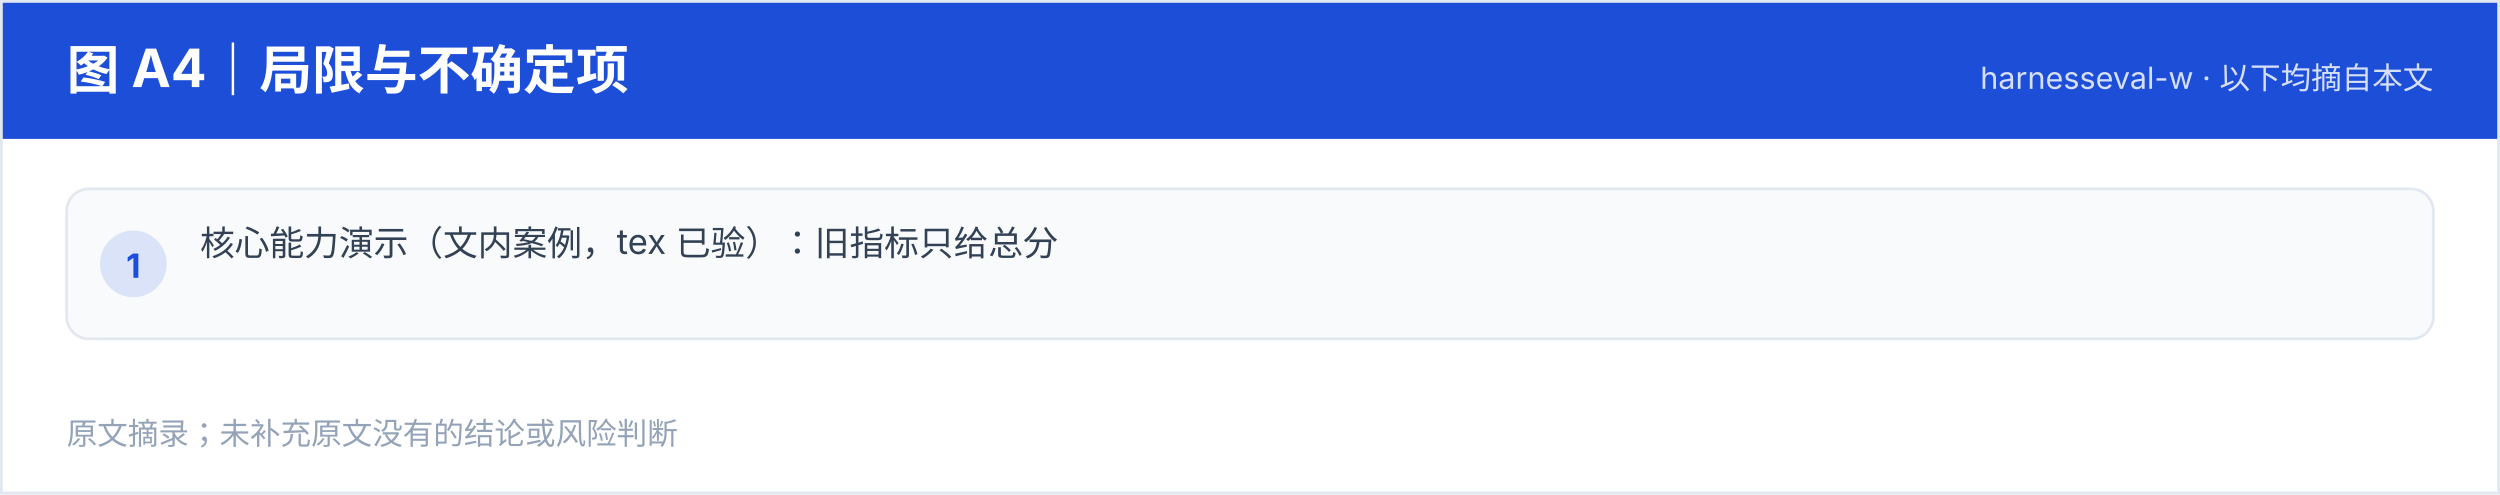
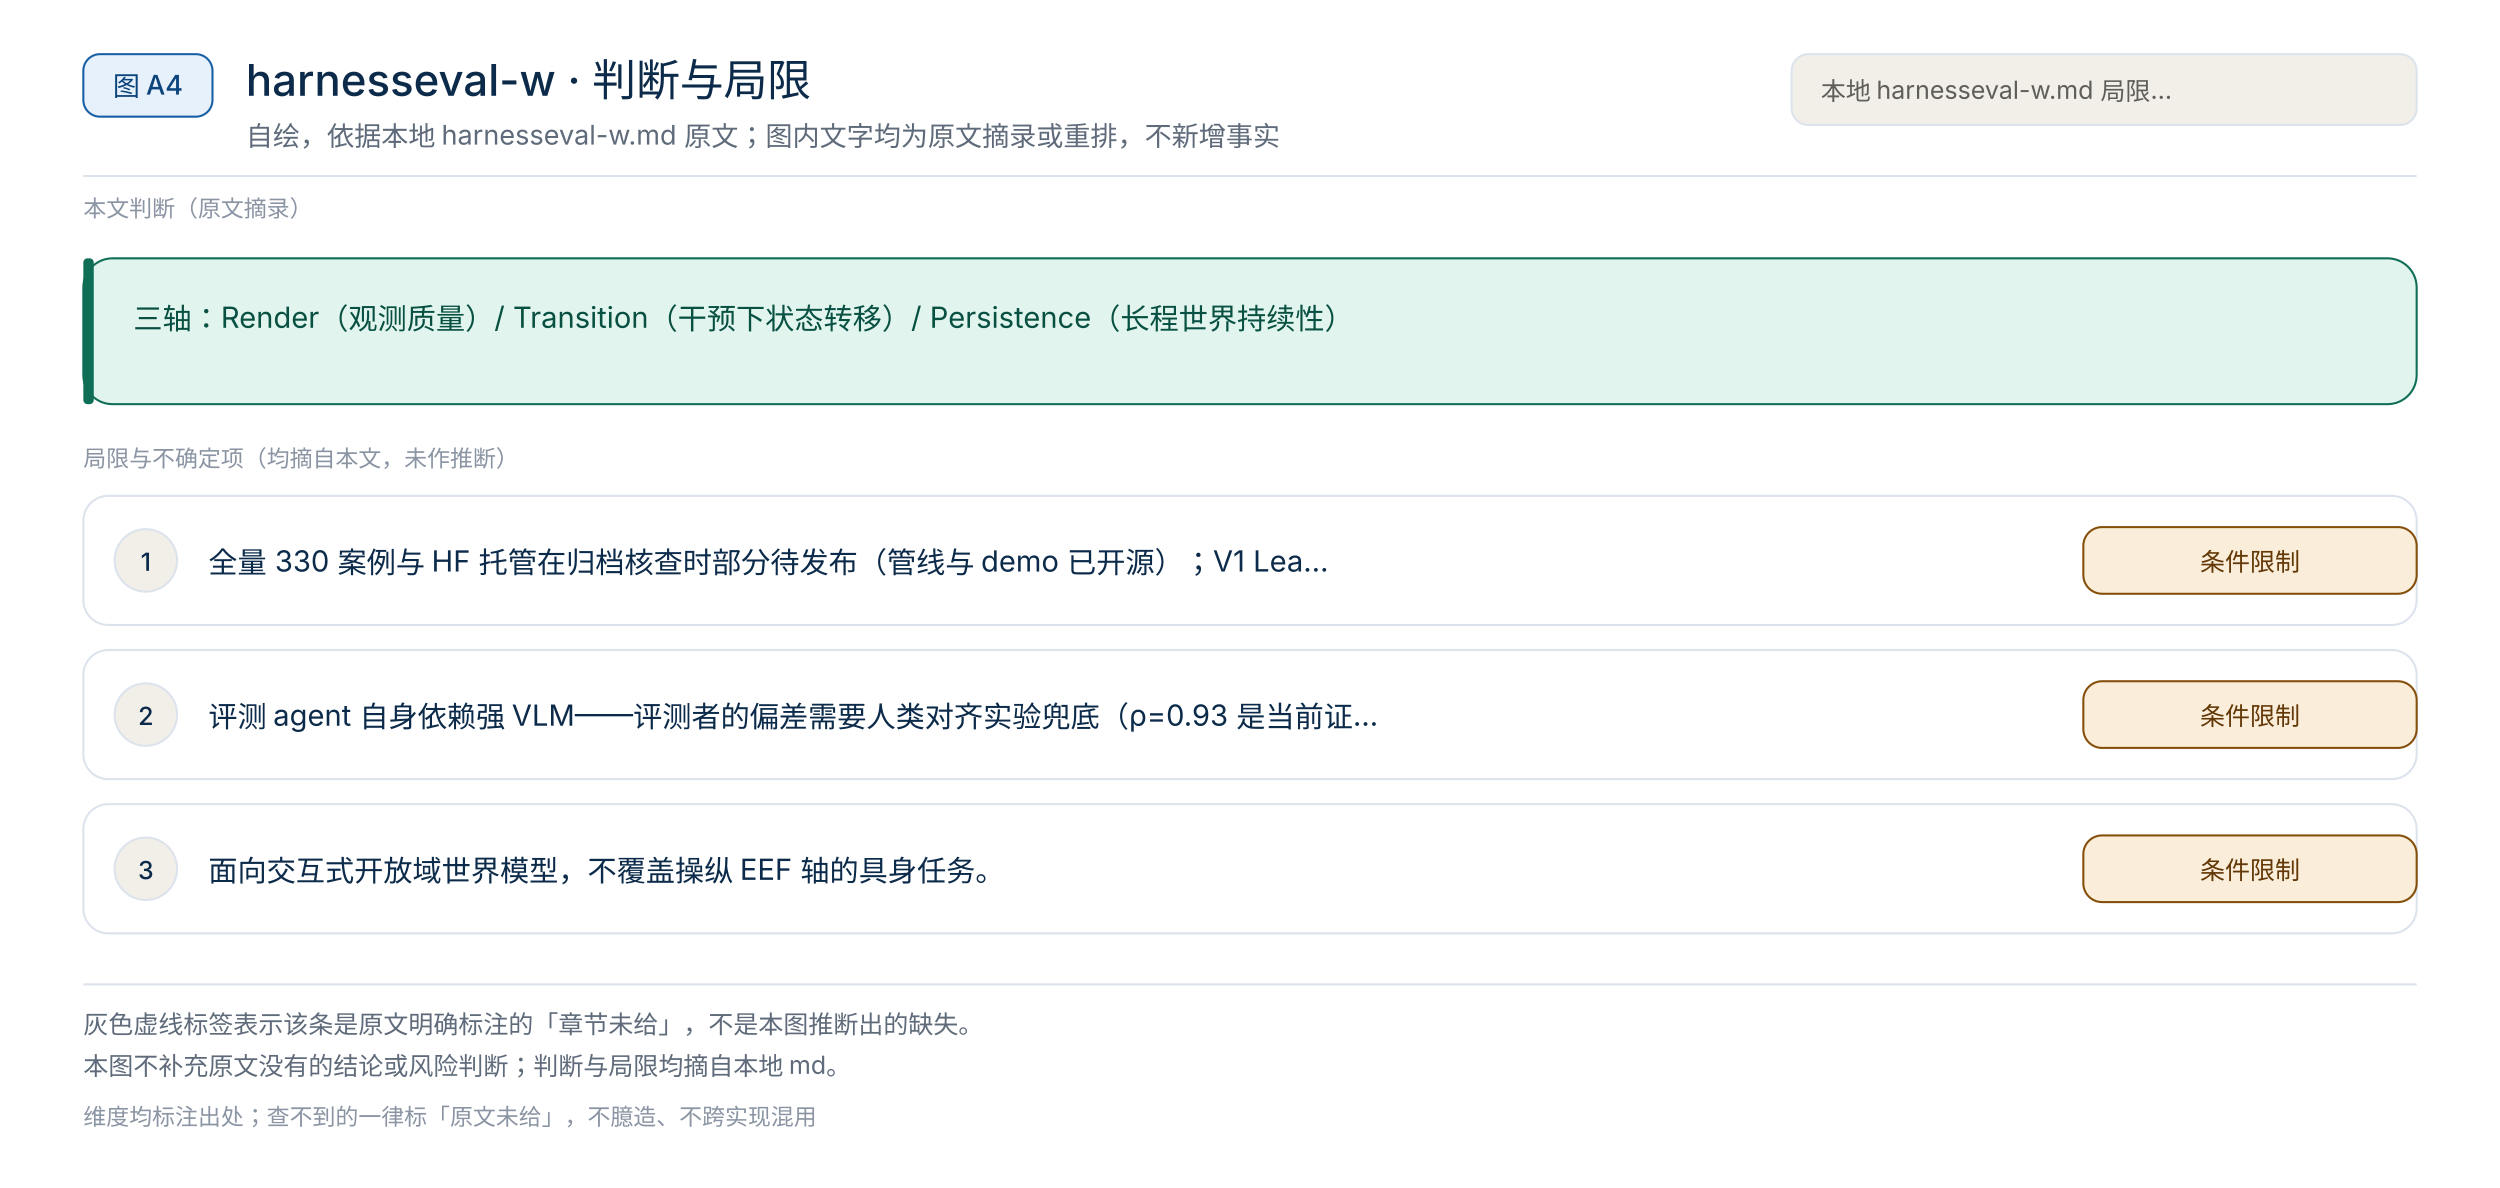
- <svg xmlns="http://www.w3.org/2000/svg" viewBox="0 0 900 178" width="900" height="178" font-family="PingFang SC, -apple-system, BlinkMacSystemFont, Microsoft YaHei, sans-serif">
-   <rect width="900" height="178" fill="#ffffff" />
-   <rect x="0" y="0" width="900" height="50" fill="#1d4ed8" />
-   <text x="24" y="32" font-size="19" fill="#ffffff" font-weight="700" text-anchor="start">图 A4｜局限与不确定项</text>
-   <text x="876" y="32" font-size="11" fill="#ffffff" font-weight="400" text-anchor="end" opacity="0.82">harnesseval-w · 以下均摘自本文</text>
-   <rect x="24" y="68" width="852" height="54" rx="8" fill="#f8fafc" stroke="#e2e8f0" />
-   <circle cx="48" cy="95" r="12" fill="#1d4ed8" opacity="0.14" />
-   <text x="48" y="100" font-size="12" fill="#1d4ed8" font-weight="700" text-anchor="middle">1</text>
-   <text x="72" y="92" font-size="12.5" fill="#334155" font-weight="400" text-anchor="start">核心能力演示（文内案例，tex 已验）：旧指标只给总分</text>
-   <text x="24" y="160" font-size="11" fill="#94a3b8" font-weight="400" text-anchor="start">原文摘录；未补充原文没有的结论或风险判断</text>
-   <rect x="0.5" y="0.5" width="899" height="177" fill="none" stroke="#e2e8f0" />
+ <svg xmlns="http://www.w3.org/2000/svg" width="1200" height="570" viewBox="0 0 1200 570" role="img">
+   <defs>
+     <marker id="arrow" viewBox="0 0 10 10" refX="8" refY="5" markerWidth="6" markerHeight="6" orient="auto-start-reverse">
+       <path d="M2 1L8 5L2 9" fill="none" stroke="#185FA5" stroke-width="1.6" stroke-linecap="round" stroke-linejoin="round" />
+     </marker>
+   </defs>
+   <rect x="0" y="0" width="1200" height="570" rx="0" fill="#FFFFFF" stroke="#FFFFFF" stroke-width="1" />
+   <text x="118" y="46" font-family="-apple-system,BlinkMacSystemFont,'PingFang SC','Microsoft YaHei',sans-serif" font-size="21" font-weight="500" fill="#0C2B4A" text-anchor="start">harnesseval-w · 判断与局限</text>
+   <text x="118" y="70" font-family="-apple-system,BlinkMacSystemFont,'PingFang SC','Microsoft YaHei',sans-serif" font-size="13" font-weight="400" fill="#5F6B7A" text-anchor="start">自绘，依据本地 harnesseval-w.md 原文；图内文字均为原文摘录或重排，不新增事实</text>
+   <rect x="40" y="84" width="1120" height="1" rx="0" fill="#DDE3EC" stroke="#DDE3EC" stroke-width="0" />
+   <rect x="860" y="26" width="300" height="34" rx="8" fill="#F1EFE8" stroke="#DDE3EC" stroke-width="1" />
+   <text x="874" y="48" font-family="-apple-system,BlinkMacSystemFont,'PingFang SC','Microsoft YaHei',sans-serif" font-size="12" font-weight="400" fill="#5F5E5A" text-anchor="start">本地 harnesseval-w.md 局限…</text>
+   <rect x="40" y="26" width="62" height="30" rx="8" fill="#E6F1FB" stroke="#185FA5" stroke-width="1" />
+   <text x="71" y="46" font-family="-apple-system,BlinkMacSystemFont,'PingFang SC','Microsoft YaHei',sans-serif" font-size="13" font-weight="500" fill="#0C447C" text-anchor="middle">图 A4</text>
+   <text x="40" y="104" font-family="-apple-system,BlinkMacSystemFont,'PingFang SC','Microsoft YaHei',sans-serif" font-size="11" font-weight="400" fill="#8A94A3" text-anchor="start">本文判断（原文摘录）</text>
+   <rect x="40" y="124" width="1120" height="70" rx="14" fill="#E1F5EE" stroke="#0F6E56" stroke-width="1" />
+   <rect x="40" y="124" width="5" height="70" rx="2" fill="#0F6E56" stroke="#0F6E56" stroke-width="0" />
+   <text x="64" y="158" font-family="-apple-system,BlinkMacSystemFont,'PingFang SC','Microsoft YaHei',sans-serif" font-size="14" font-weight="400" fill="#085041" text-anchor="start">三轴：Render（观测质量）/ Transition（干预下状态转移）/ Persistence（长程世界持续性）</text>
+   <text x="40" y="224" font-family="-apple-system,BlinkMacSystemFont,'PingFang SC','Microsoft YaHei',sans-serif" font-size="11" font-weight="400" fill="#8A94A3" text-anchor="start">局限与不确定项（均摘自本文，未作推断）</text>
+   <rect x="40" y="238" width="1120" height="62" rx="12" fill="#FFFFFF" stroke="#DDE3EC" stroke-width="1" />
+   <circle cx="70" cy="269" r="15" fill="#F1EFE8" stroke="#DDE3EC" stroke-width="1" />
+   <text x="70" y="274" font-family="-apple-system,BlinkMacSystemFont,'PingFang SC','Microsoft YaHei',sans-serif" font-size="12" font-weight="500" fill="#0C2B4A" text-anchor="middle">1</text>
+   <text x="100" y="275" font-family="-apple-system,BlinkMacSystemFont,'PingFang SC','Microsoft YaHei',sans-serif" font-size="14" font-weight="400" fill="#0C2B4A" text-anchor="start">全量 330 案例与 HF 托管在归档核查时部分待发布（管线与 demo 已开源）；V1 Lea…</text>
+   <rect x="1000" y="253" width="160" height="32" rx="9" fill="#FAEEDA" stroke="#854F0B" stroke-width="1" />
+   <text x="1080" y="274" font-family="-apple-system,BlinkMacSystemFont,'PingFang SC','Microsoft YaHei',sans-serif" font-size="12" font-weight="400" fill="#633806" text-anchor="middle">条件限制</text>
+   <rect x="40" y="312" width="1120" height="62" rx="12" fill="#FFFFFF" stroke="#DDE3EC" stroke-width="1" />
+   <circle cx="70" cy="343" r="15" fill="#F1EFE8" stroke="#DDE3EC" stroke-width="1" />
+   <text x="70" y="348" font-family="-apple-system,BlinkMacSystemFont,'PingFang SC','Microsoft YaHei',sans-serif" font-size="12" font-weight="500" fill="#0C2B4A" text-anchor="middle">2</text>
+   <text x="100" y="349" font-family="-apple-system,BlinkMacSystemFont,'PingFang SC','Microsoft YaHei',sans-serif" font-size="14" font-weight="400" fill="#0C2B4A" text-anchor="start">评测 agent 自身依赖强 VLM——评测者的偏差需要人类对齐实验兜底（ρ=0.93 是当前证…</text>
+   <rect x="1000" y="327" width="160" height="32" rx="9" fill="#FAEEDA" stroke="#854F0B" stroke-width="1" />
+   <text x="1080" y="348" font-family="-apple-system,BlinkMacSystemFont,'PingFang SC','Microsoft YaHei',sans-serif" font-size="12" font-weight="400" fill="#633806" text-anchor="middle">条件限制</text>
+   <rect x="40" y="386" width="1120" height="62" rx="12" fill="#FFFFFF" stroke="#DDE3EC" stroke-width="1" />
+   <circle cx="70" cy="417" r="15" fill="#F1EFE8" stroke="#DDE3EC" stroke-width="1" />
+   <text x="70" y="422" font-family="-apple-system,BlinkMacSystemFont,'PingFang SC','Microsoft YaHei',sans-serif" font-size="12" font-weight="500" fill="#0C2B4A" text-anchor="middle">3</text>
+   <text x="100" y="423" font-family="-apple-system,BlinkMacSystemFont,'PingFang SC','Microsoft YaHei',sans-serif" font-size="14" font-weight="400" fill="#0C2B4A" text-anchor="start">面向交互式开放域世界模型，不覆盖操纵 EEF 轴的具身任务。</text>
+   <rect x="1000" y="401" width="160" height="32" rx="9" fill="#FAEEDA" stroke="#854F0B" stroke-width="1" />
+   <text x="1080" y="422" font-family="-apple-system,BlinkMacSystemFont,'PingFang SC','Microsoft YaHei',sans-serif" font-size="12" font-weight="400" fill="#633806" text-anchor="middle">条件限制</text>
+   <rect x="40" y="472" width="1120" height="1" rx="0" fill="#DDE3EC" stroke="#DDE3EC" stroke-width="0" />
+   <text x="40" y="496" font-family="-apple-system,BlinkMacSystemFont,'PingFang SC','Microsoft YaHei',sans-serif" font-size="12" font-weight="400" fill="#5F6B7A" text-anchor="start">灰色虚线标签表示该条是原文明确标注的「章节未给」，不是本图推断出的缺失。</text>
+   <text x="40" y="516" font-family="-apple-system,BlinkMacSystemFont,'PingFang SC','Microsoft YaHei',sans-serif" font-size="12" font-weight="400" fill="#5F6B7A" text-anchor="start">本图不补充原文没有的结论或风险判断；判断与局限均摘自本地 md。</text>
+   <text x="40" y="540" font-family="-apple-system,BlinkMacSystemFont,'PingFang SC','Microsoft YaHei',sans-serif" font-size="11" font-weight="400" fill="#8A94A3" text-anchor="start">维度均标注出处；查不到的一律标「原文未给」，不臆造、不跨实现混用</text>
</svg>
